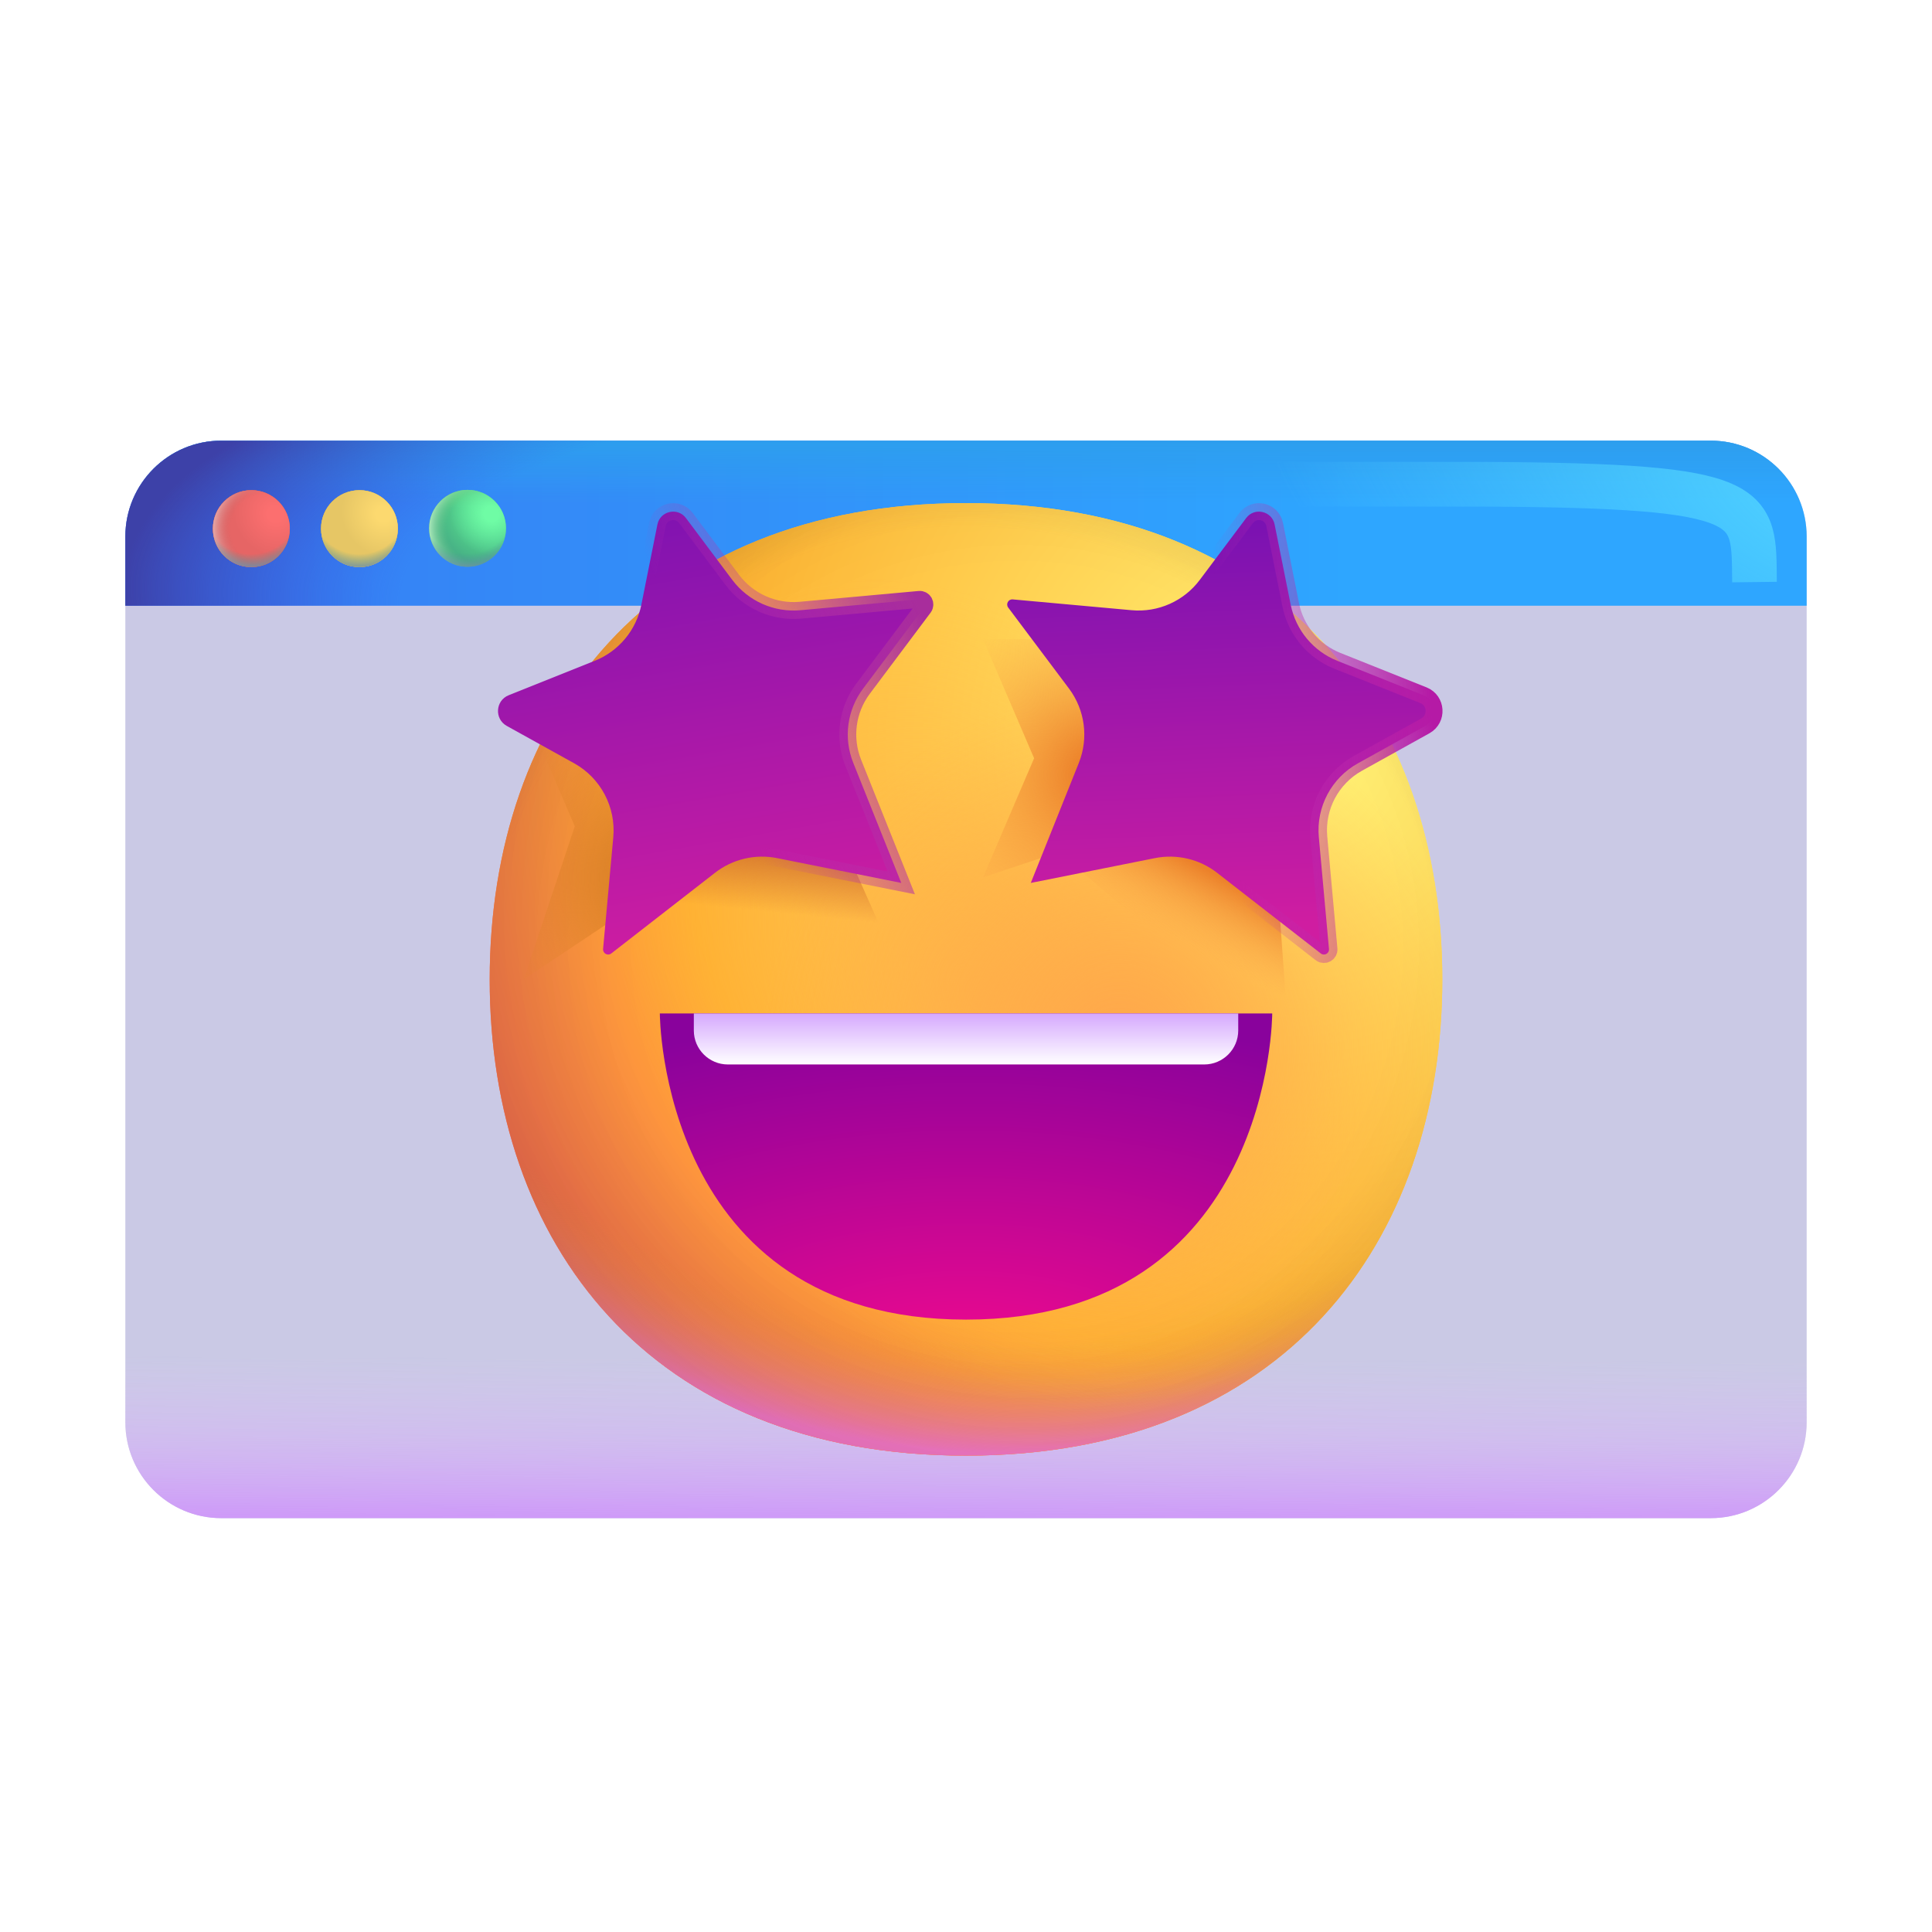
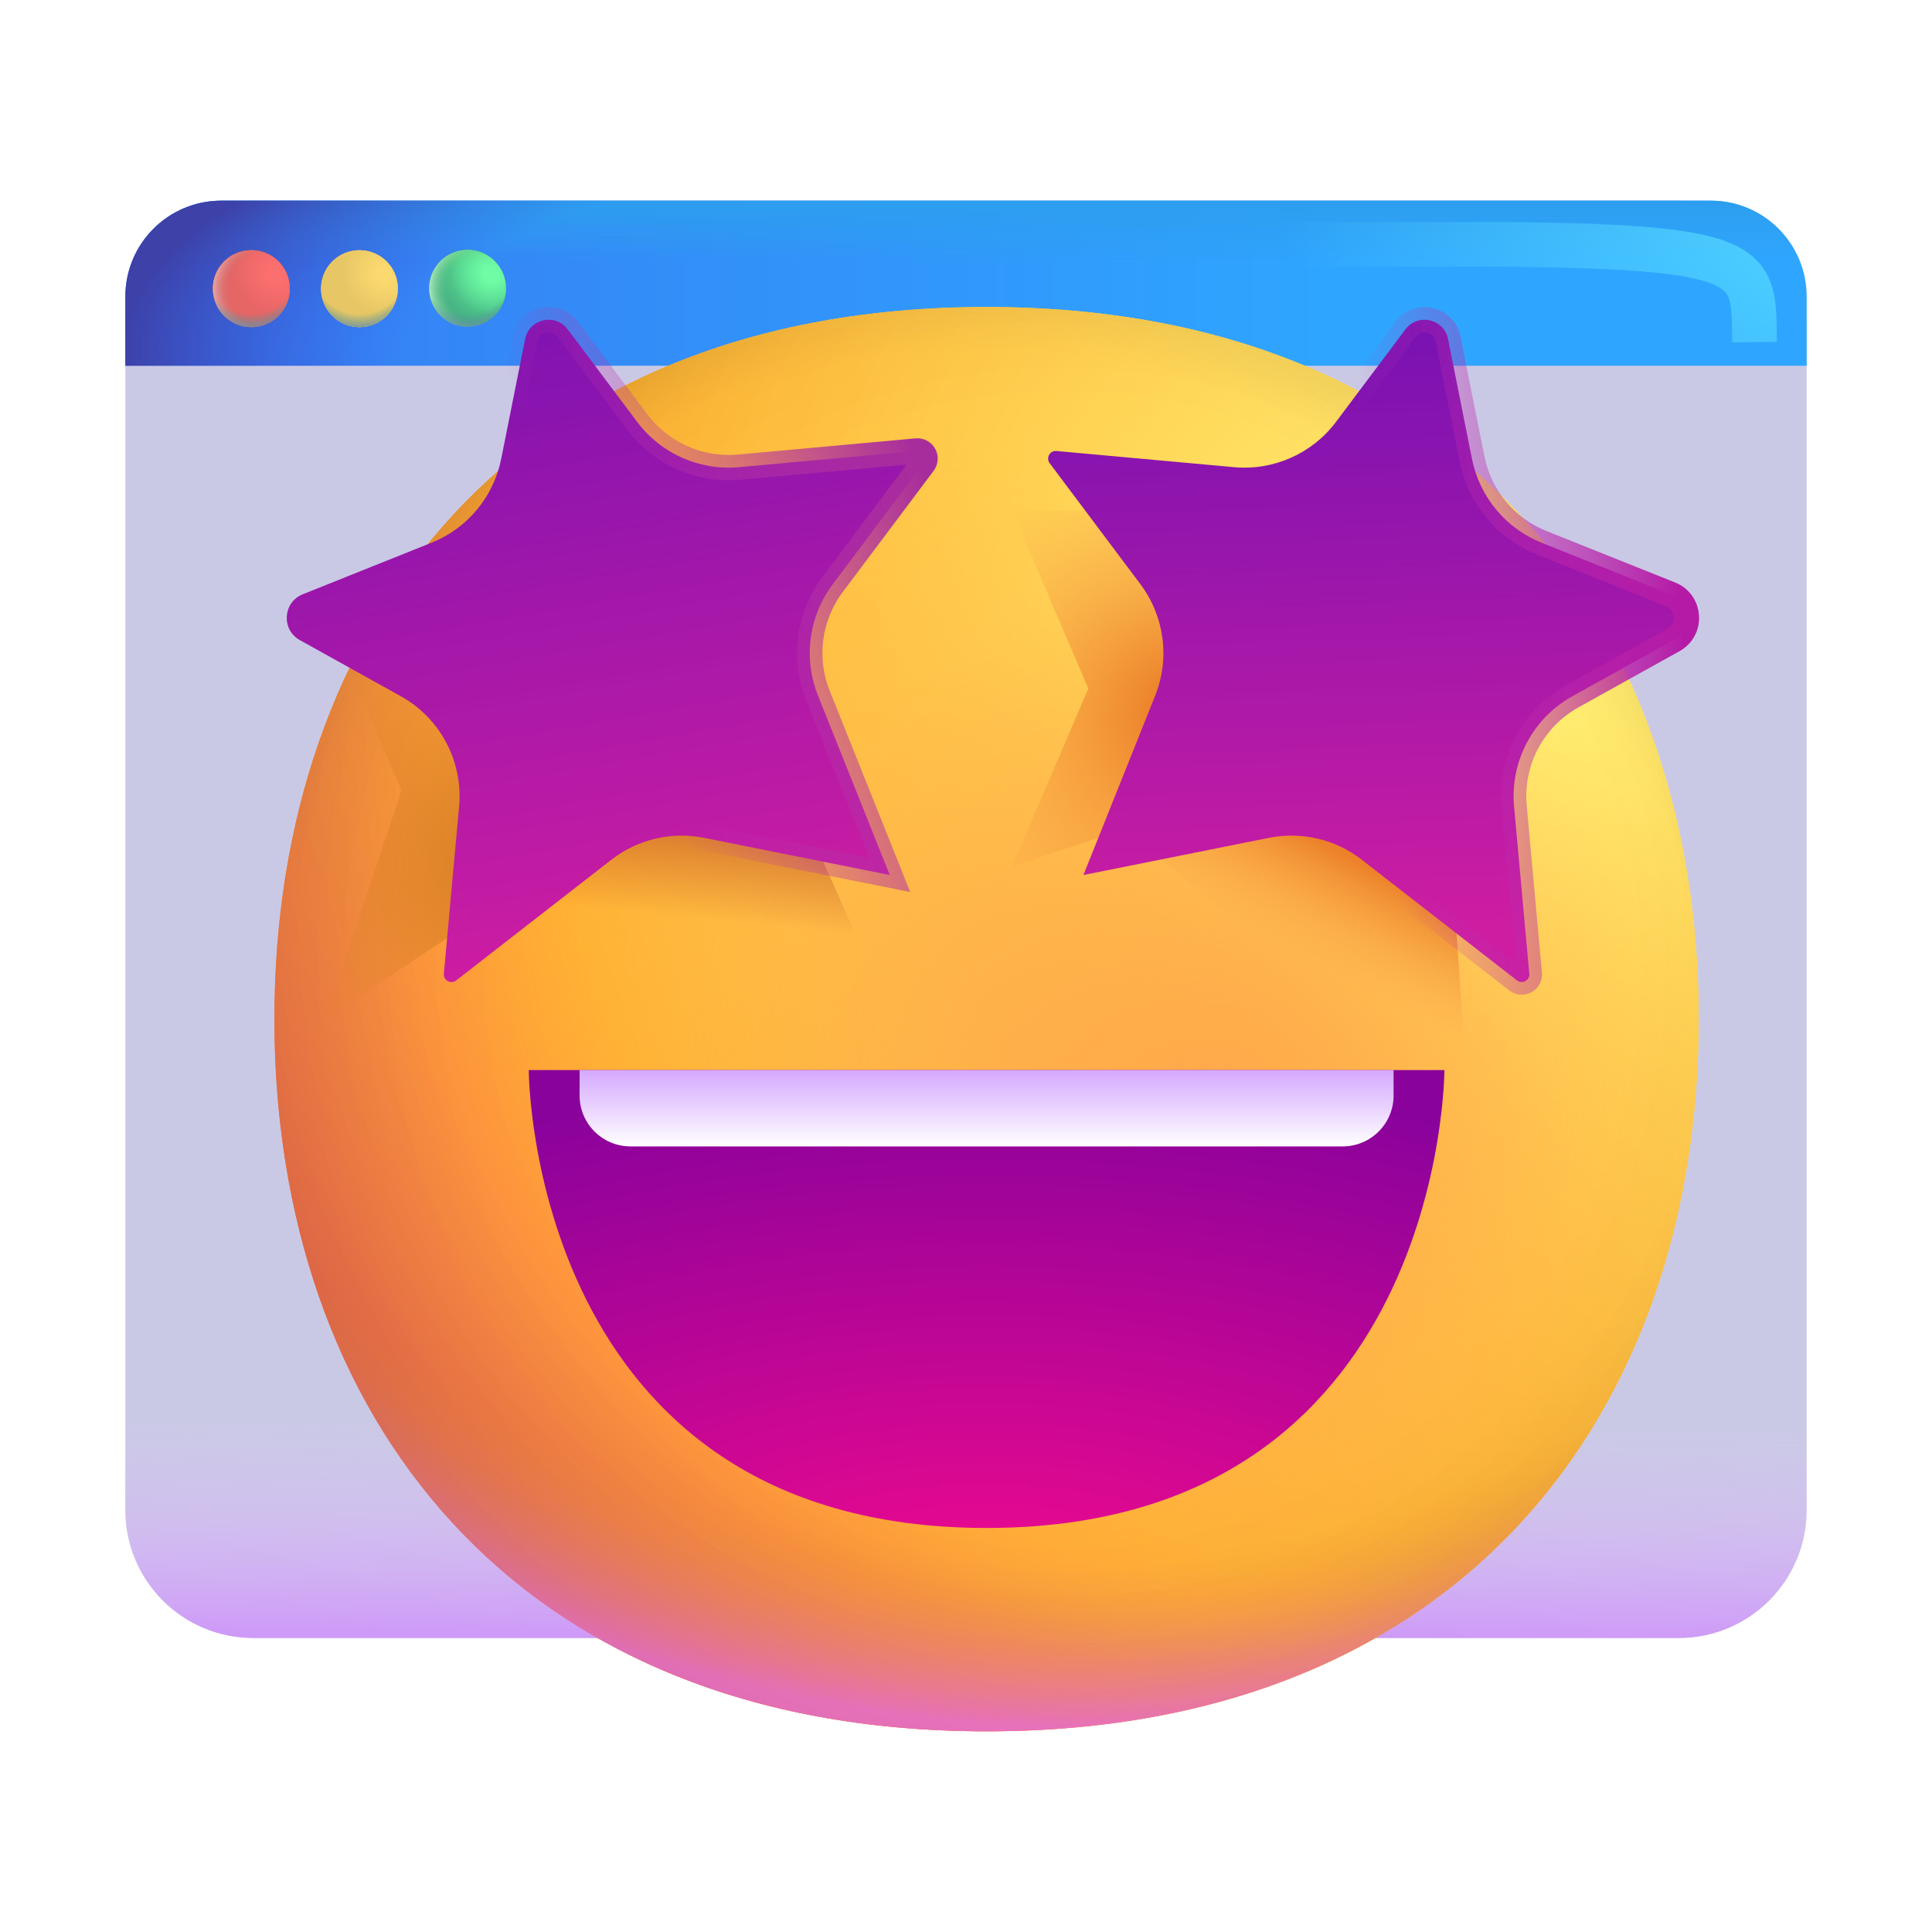
<svg xmlns="http://www.w3.org/2000/svg" width="100%" height="100%" viewBox="0 0 32 32" version="1.1" xml:space="preserve" style="fill-rule:evenodd;clip-rule:evenodd;">
  <g>
    <g>
-       <path d="M29.924,8.887c0,-0.877 -0.712,-1.588 -1.588,-1.588l-24.672,-0c-0.876,-0 -1.588,0.711 -1.588,1.588l-0,14.669c-0,0.877 0.712,1.589 1.588,1.589l24.672,-0c0.876,-0 1.588,-0.712 1.588,-1.589l0,-14.669Z" style="fill:#cac9e5;" />
-       <path d="M29.924,8.887c0,-0.877 -0.712,-1.588 -1.588,-1.588l-24.672,-0c-0.876,-0 -1.588,0.711 -1.588,1.588l-0,14.669c-0,0.877 0.712,1.589 1.588,1.589l24.672,-0c0.876,-0 1.588,-0.712 1.588,-1.589l0,-14.669Z" style="fill:url(#_Linear1);" />
+       <g>
+         <path d="M29.924,5.443c0,-1.17 -0.949,-2.119 -2.119,-2.119l-23.61,-0c-1.17,-0 -2.119,0.949 -2.119,2.119l-0,19.567c-0,1.17 0.949,2.12 2.119,2.12l23.61,-0c1.17,-0 2.119,-0.95 2.119,-2.12l0,-19.567Z" style="fill:#cac9e5;" />
+         <path d="M29.924,5.443c0,-1.17 -0.949,-2.119 -2.119,-2.119l-23.61,-0c-1.17,-0 -2.119,0.949 -2.119,2.119l-0,19.567c-0,1.17 0.949,2.12 2.119,2.12l23.61,-0c1.17,-0 2.119,-0.95 2.119,-2.12l0,-19.567Z" style="fill:url(#_Linear1);" />
+       </g>
+       <g>
+         <path d="M29.924,6.058l-27.848,0l-0,-1.146c-0,-0.877 0.712,-1.588 1.588,-1.588l24.672,-0c0.876,-0 1.588,0.711 1.588,1.588l0,1.146Z" style="fill:url(#_Linear2);" />
+         <path d="M29.924,6.058l-27.848,0l-0,-1.146c-0,-0.877 0.712,-1.588 1.588,-1.588l24.672,-0c0.876,-0 1.588,0.711 1.588,1.588l0,1.146Z" style="fill:url(#_Linear3);" />
+         <path d="M29.924,6.058l-27.848,0l-0,-1.146c-0,-0.877 0.712,-1.588 1.588,-1.588l24.672,-0c0.876,-0 1.588,0.711 1.588,1.588l0,1.146Z" style="fill:url(#_Radial4);" />
+         <path d="M29.06,5.666c-0.016,-1.299 0.12,-1.598 -4.487,-1.62l-9.848,-0" style="fill:none;fill-rule:nonzero;stroke:url(#_Radial5);stroke-width:0.74px;" />
+       </g>
+       <g>
+         <path d="M8.381,4.776c0,0.351 -0.285,0.636 -0.637,0.636c-0.351,0 -0.637,-0.285 -0.637,-0.636c0,-0.352 0.286,-0.637 0.637,-0.637c0.352,-0 0.637,0.285 0.637,0.637Z" style="fill:url(#_Radial6);fill-rule:nonzero;" />
+         <path d="M8.381,4.776c0,0.351 -0.285,0.636 -0.637,0.636c-0.351,0 -0.637,-0.285 -0.637,-0.636c0,-0.352 0.286,-0.637 0.637,-0.637c0.352,-0 0.637,0.285 0.637,0.637Z" style="fill:url(#_Linear7);fill-rule:nonzero;" />
+         <path d="M8.381,4.776c0,0.351 -0.285,0.636 -0.637,0.636c-0.351,0 -0.637,-0.285 -0.637,-0.636c0,-0.352 0.286,-0.637 0.637,-0.637c0.352,-0 0.637,0.285 0.637,0.637Z" style="fill:url(#_Radial8);fill-rule:nonzero;" />
+         <path d="M8.381,4.776c0,0.351 -0.285,0.636 -0.637,0.636c-0.351,0 -0.637,-0.285 -0.637,-0.636c0,-0.352 0.286,-0.637 0.637,-0.637c0.352,-0 0.637,0.285 0.637,0.637Z" style="fill:url(#_Radial9);fill-rule:nonzero;" />
+         <path d="M8.381,4.776c0,0.351 -0.285,0.636 -0.637,0.636c-0.351,0 -0.637,-0.285 -0.637,-0.636c0,-0.352 0.286,-0.637 0.637,-0.637c0.352,-0 0.637,0.285 0.637,0.637Z" style="fill:url(#_Radial10);fill-rule:nonzero;" />
+       </g>
+       <g>
+         <path d="M6.59,4.781c0,0.352 -0.285,0.637 -0.636,0.637c-0.352,-0 -0.637,-0.285 -0.637,-0.637c-0,-0.352 0.285,-0.637 0.637,-0.637c0.351,0 0.636,0.285 0.636,0.637Z" style="fill:url(#_Radial11);fill-rule:nonzero;" />
+         <path d="M6.59,4.781c0,0.352 -0.285,0.637 -0.636,0.637c-0.352,-0 -0.637,-0.285 -0.637,-0.637c-0,-0.352 0.285,-0.637 0.637,-0.637c0.351,0 0.636,0.285 0.636,0.637Z" style="fill:url(#_Linear12);fill-rule:nonzero;" />
+         <path d="M6.59,4.781c0,0.352 -0.285,0.637 -0.636,0.637c-0.352,-0 -0.637,-0.285 -0.637,-0.637c-0,-0.352 0.285,-0.637 0.637,-0.637c0.351,0 0.636,0.285 0.636,0.637Z" style="fill:url(#_Radial13);fill-rule:nonzero;" />
+         <path d="M6.59,4.781c0,0.352 -0.285,0.637 -0.636,0.637c-0.352,-0 -0.637,-0.285 -0.637,-0.637c-0,-0.352 0.285,-0.637 0.637,-0.637c0.351,0 0.636,0.285 0.636,0.637Z" style="fill:url(#_Radial14);fill-rule:nonzero;" />
+         <path d="M6.59,4.781c0,0.352 -0.285,0.637 -0.636,0.637c-0.352,-0 -0.637,-0.285 -0.637,-0.637c-0,-0.352 0.285,-0.637 0.637,-0.637c0.351,0 0.636,0.285 0.636,0.637Z" style="fill:url(#_Radial15);fill-rule:nonzero;" />
+       </g>
+       <g>
+         <path d="M4.8,4.781c-0,0.352 -0.285,0.637 -0.637,0.637c-0.352,-0 -0.637,-0.285 -0.637,-0.637c0,-0.352 0.285,-0.637 0.637,-0.637c0.352,0 0.637,0.285 0.637,0.637Z" style="fill:url(#_Radial16);fill-rule:nonzero;" />
+         <path d="M4.8,4.781c-0,0.352 -0.285,0.637 -0.637,0.637c-0.352,-0 -0.637,-0.285 -0.637,-0.637c0,-0.352 0.285,-0.637 0.637,-0.637c0.352,0 0.637,0.285 0.637,0.637Z" style="fill:url(#_Linear17);fill-rule:nonzero;" />
+         <path d="M4.8,4.781c-0,0.352 -0.285,0.637 -0.637,0.637c-0.352,-0 -0.637,-0.285 -0.637,-0.637c0,-0.352 0.285,-0.637 0.637,-0.637c0.352,0 0.637,0.285 0.637,0.637Z" style="fill:url(#_Radial18);fill-rule:nonzero;" />
+         <path d="M4.8,4.781c-0,0.352 -0.285,0.637 -0.637,0.637c-0.352,-0 -0.637,-0.285 -0.637,-0.637c0,-0.352 0.285,-0.637 0.637,-0.637c0.352,0 0.637,0.285 0.637,0.637Z" style="fill:url(#_Radial19);fill-rule:nonzero;" />
+         <path d="M4.8,4.781c-0,0.352 -0.285,0.637 -0.637,0.637c-0.352,-0 -0.637,-0.285 -0.637,-0.637c0,-0.352 0.285,-0.637 0.637,-0.637c0.352,0 0.637,0.285 0.637,0.637Z" style="fill:url(#_Radial20);fill-rule:nonzero;" />
+       </g>
    </g>
    <g>
-       <path d="M29.924,10.033l-27.848,0l-0,-1.146c-0,-0.877 0.712,-1.588 1.588,-1.588l24.672,-0c0.876,-0 1.588,0.711 1.588,1.588l0,1.146Z" style="fill:url(#_Linear2);" />
-       <path d="M29.924,10.033l-27.848,0l-0,-1.146c-0,-0.877 0.712,-1.588 1.588,-1.588l24.672,-0c0.876,-0 1.588,0.711 1.588,1.588l0,1.146Z" style="fill:url(#_Linear3);" />
-       <path d="M29.924,10.033l-27.848,0l-0,-1.146c-0,-0.877 0.712,-1.588 1.588,-1.588l24.672,-0c0.876,-0 1.588,0.711 1.588,1.588l0,1.146Z" style="fill:url(#_Radial4);" />
-       <path d="M29.06,9.641c-0.016,-1.299 0.12,-1.598 -4.487,-1.62l-9.848,-0" style="fill:none;fill-rule:nonzero;stroke:url(#_Radial5);stroke-width:0.74px;" />
-     </g>
-     <g>
-       <path d="M8.381,8.751c0,0.351 -0.285,0.636 -0.637,0.636c-0.351,0 -0.637,-0.285 -0.637,-0.636c0,-0.352 0.286,-0.637 0.637,-0.637c0.352,-0 0.637,0.285 0.637,0.637Z" style="fill:url(#_Radial6);fill-rule:nonzero;" />
-       <path d="M8.381,8.751c0,0.351 -0.285,0.636 -0.637,0.636c-0.351,0 -0.637,-0.285 -0.637,-0.636c0,-0.352 0.286,-0.637 0.637,-0.637c0.352,-0 0.637,0.285 0.637,0.637Z" style="fill:url(#_Linear7);fill-rule:nonzero;" />
-       <path d="M8.381,8.751c0,0.351 -0.285,0.636 -0.637,0.636c-0.351,0 -0.637,-0.285 -0.637,-0.636c0,-0.352 0.286,-0.637 0.637,-0.637c0.352,-0 0.637,0.285 0.637,0.637Z" style="fill:url(#_Radial8);fill-rule:nonzero;" />
-       <path d="M8.381,8.751c0,0.351 -0.285,0.636 -0.637,0.636c-0.351,0 -0.637,-0.285 -0.637,-0.636c0,-0.352 0.286,-0.637 0.637,-0.637c0.352,-0 0.637,0.285 0.637,0.637Z" style="fill:url(#_Radial9);fill-rule:nonzero;" />
-       <path d="M8.381,8.751c0,0.351 -0.285,0.636 -0.637,0.636c-0.351,0 -0.637,-0.285 -0.637,-0.636c0,-0.352 0.286,-0.637 0.637,-0.637c0.352,-0 0.637,0.285 0.637,0.637Z" style="fill:url(#_Radial10);fill-rule:nonzero;" />
-     </g>
-     <g>
-       <path d="M6.59,8.756c0,0.352 -0.285,0.637 -0.636,0.637c-0.352,-0 -0.637,-0.285 -0.637,-0.637c-0,-0.352 0.285,-0.637 0.637,-0.637c0.351,0 0.636,0.285 0.636,0.637Z" style="fill:url(#_Radial11);fill-rule:nonzero;" />
-       <path d="M6.59,8.756c0,0.352 -0.285,0.637 -0.636,0.637c-0.352,-0 -0.637,-0.285 -0.637,-0.637c-0,-0.352 0.285,-0.637 0.637,-0.637c0.351,0 0.636,0.285 0.636,0.637Z" style="fill:url(#_Linear12);fill-rule:nonzero;" />
-       <path d="M6.59,8.756c0,0.352 -0.285,0.637 -0.636,0.637c-0.352,-0 -0.637,-0.285 -0.637,-0.637c-0,-0.352 0.285,-0.637 0.637,-0.637c0.351,0 0.636,0.285 0.636,0.637Z" style="fill:url(#_Radial13);fill-rule:nonzero;" />
-       <path d="M6.59,8.756c0,0.352 -0.285,0.637 -0.636,0.637c-0.352,-0 -0.637,-0.285 -0.637,-0.637c-0,-0.352 0.285,-0.637 0.637,-0.637c0.351,0 0.636,0.285 0.636,0.637Z" style="fill:url(#_Radial14);fill-rule:nonzero;" />
-       <path d="M6.59,8.756c0,0.352 -0.285,0.637 -0.636,0.637c-0.352,-0 -0.637,-0.285 -0.637,-0.637c-0,-0.352 0.285,-0.637 0.637,-0.637c0.351,0 0.636,0.285 0.636,0.637Z" style="fill:url(#_Radial15);fill-rule:nonzero;" />
-     </g>
-     <g>
-       <path d="M4.8,8.756c-0,0.352 -0.285,0.637 -0.637,0.637c-0.352,-0 -0.637,-0.285 -0.637,-0.637c0,-0.352 0.285,-0.637 0.637,-0.637c0.352,0 0.637,0.285 0.637,0.637Z" style="fill:url(#_Radial16);fill-rule:nonzero;" />
-       <path d="M4.8,8.756c-0,0.352 -0.285,0.637 -0.637,0.637c-0.352,-0 -0.637,-0.285 -0.637,-0.637c0,-0.352 0.285,-0.637 0.637,-0.637c0.352,0 0.637,0.285 0.637,0.637Z" style="fill:url(#_Linear17);fill-rule:nonzero;" />
-       <path d="M4.8,8.756c-0,0.352 -0.285,0.637 -0.637,0.637c-0.352,-0 -0.637,-0.285 -0.637,-0.637c0,-0.352 0.285,-0.637 0.637,-0.637c0.352,0 0.637,0.285 0.637,0.637Z" style="fill:url(#_Radial18);fill-rule:nonzero;" />
-       <path d="M4.8,8.756c-0,0.352 -0.285,0.637 -0.637,0.637c-0.352,-0 -0.637,-0.285 -0.637,-0.637c0,-0.352 0.285,-0.637 0.637,-0.637c0.352,0 0.637,0.285 0.637,0.637Z" style="fill:url(#_Radial19);fill-rule:nonzero;" />
-       <path d="M4.8,8.756c-0,0.352 -0.285,0.637 -0.637,0.637c-0.352,-0 -0.637,-0.285 -0.637,-0.637c0,-0.352 0.285,-0.637 0.637,-0.637c0.352,0 0.637,0.285 0.637,0.637Z" style="fill:url(#_Radial20);fill-rule:nonzero;" />
+       <path d="M16.34,28.676c7.865,0 11.796,-5.281 11.796,-11.795c-0,-6.515 -3.931,-11.796 -11.796,-11.796c-7.865,0 -11.795,5.281 -11.795,11.796c-0,6.514 3.93,11.795 11.795,11.795Z" style="fill:url(#_Radial21);fill-rule:nonzero;" />
+       <path d="M16.34,28.676c7.865,0 11.796,-5.281 11.796,-11.795c-0,-6.515 -3.931,-11.796 -11.796,-11.796c-7.865,0 -11.795,5.281 -11.795,11.796c-0,6.514 3.93,11.795 11.795,11.795Z" style="fill:url(#_Radial22);fill-rule:nonzero;" />
+       <path d="M16.34,28.676c7.865,0 11.796,-5.281 11.796,-11.795c-0,-6.515 -3.931,-11.796 -11.796,-11.796c-7.865,0 -11.795,5.281 -11.795,11.796c-0,6.514 3.93,11.795 11.795,11.795Z" style="fill:url(#_Radial23);fill-rule:nonzero;" />
+       <path d="M16.34,28.676c7.865,0 11.796,-5.281 11.796,-11.795c-0,-6.515 -3.931,-11.796 -11.796,-11.796c-7.865,0 -11.795,5.281 -11.795,11.796c-0,6.514 3.93,11.795 11.795,11.795Z" style="fill:url(#_Radial24);fill-rule:nonzero;" />
+       <path d="M16.34,28.676c7.865,0 11.796,-5.281 11.796,-11.795c-0,-6.515 -3.931,-11.796 -11.796,-11.796c-7.865,0 -11.795,5.281 -11.795,11.796c-0,6.514 3.93,11.795 11.795,11.795Z" style="fill:url(#_Radial25);fill-rule:nonzero;" />
+       <path d="M16.34,28.676c7.865,0 11.796,-5.281 11.796,-11.795c-0,-6.515 -3.931,-11.796 -11.796,-11.796c-7.865,0 -11.795,5.281 -11.795,11.796c-0,6.514 3.93,11.795 11.795,11.795Z" style="fill:url(#_Radial26);fill-rule:nonzero;" />
+       <path d="M16.34,28.676c7.865,0 11.796,-5.281 11.796,-11.795c-0,-6.515 -3.931,-11.796 -11.796,-11.796c-7.865,0 -11.795,5.281 -11.795,11.796c-0,6.514 3.93,11.795 11.795,11.795Z" style="fill:url(#_Radial27);fill-rule:nonzero;" />
+       <path d="M16.34,28.676c7.865,0 11.796,-5.281 11.796,-11.795c-0,-6.515 -3.931,-11.796 -11.796,-11.796c-7.865,0 -11.795,5.281 -11.795,11.796c-0,6.514 3.93,11.795 11.795,11.795Z" style="fill:url(#_Radial28);fill-rule:nonzero;" />
+       <g>
+         <path d="M24.346,18.567l-5.477,-4.634l5.055,-1.264l0.422,5.898Z" style="fill:url(#_Linear29);fill-rule:nonzero;" />
+       </g>
+       <g>
+         <path d="M14.234,15.618l-5.476,-0.421l3.791,-3.371l1.685,3.792Z" style="fill:url(#_Linear30);fill-rule:nonzero;" />
+       </g>
+       <g>
+         <path d="M16.762,8.456l1.685,-0c1.349,1.348 1.124,3.932 0.843,5.055l-2.528,0.843l1.264,-2.949l-1.264,-2.949Z" style="fill:url(#_Radial31);fill-rule:nonzero;" />
+       </g>
+       <g>
+         <path d="M5.387,10.141l1.685,0c1.349,1.348 1.124,3.932 0.843,5.056l-2.528,1.685l1.264,-3.792l-1.264,-2.949Z" style="fill:url(#_Radial32);fill-rule:nonzero;" />
+       </g>
+       <path d="M10.126,14.24l-2.57,1.999c-0.087,0.068 -0.214,-0.001 -0.204,-0.111l0.252,-2.769c0.068,-0.747 -0.311,-1.464 -0.967,-1.828l-1.671,-0.929c-0.31,-0.172 -0.281,-0.627 0.048,-0.759l2.132,-0.853c0.594,-0.237 1.029,-0.76 1.155,-1.388l0.397,-1.987c0.067,-0.336 0.5,-0.434 0.705,-0.16l1.15,1.532c0.394,0.526 1.033,0.81 1.688,0.751l2.943,-0.268c0.109,-0.01 0.178,0.114 0.112,0.202l-1.504,2.006c-0.397,0.53 -0.49,1.228 -0.244,1.842l1.189,2.973l-3.075,-0.616c-0.541,-0.108 -1.101,0.025 -1.536,0.363Z" style="fill:url(#_Linear33);fill-rule:nonzero;stroke:url(#_Linear34);stroke-width:0.42px;" />
+       <path d="M22.556,14.24l2.57,1.999c0.087,0.068 0.214,-0.001 0.204,-0.111l-0.252,-2.769c-0.068,-0.747 0.311,-1.464 0.967,-1.828l1.671,-0.929c0.31,-0.172 0.281,-0.627 -0.048,-0.759l-2.132,-0.853c-0.595,-0.237 -1.029,-0.76 -1.155,-1.388l-0.397,-1.987c-0.067,-0.336 -0.5,-0.434 -0.705,-0.16l-1.15,1.532c-0.394,0.526 -1.033,0.81 -1.688,0.751l-2.943,-0.268c-0.109,-0.01 -0.178,0.114 -0.112,0.202l1.504,2.006c0.397,0.53 0.49,1.228 0.244,1.842l-1.189,2.973l3.075,-0.616c0.541,-0.108 1.101,0.025 1.536,0.363Z" style="fill:url(#_Linear35);fill-rule:nonzero;stroke:url(#_Linear36);stroke-width:0.42px;" />
+       <path d="M16.341,25.308c-7.583,-0 -7.583,-7.584 -7.583,-7.584l15.166,0c0,0 0,7.584 -7.583,7.584Z" style="fill:url(#_Radial37);fill-rule:nonzero;" />
+       <path d="M9.6,18.146l0,-0.422l13.482,0l-0,0.422c-0,0.465 -0.377,0.842 -0.843,0.842l-11.796,0c-0.466,0 -0.843,-0.377 -0.843,-0.842Z" style="fill:url(#_Linear38);fill-rule:nonzero;" />
    </g>
  </g>
-   <g>
-     <path d="M16,24.11c5.26,0 7.889,-3.532 7.889,-7.888c-0,-4.357 -2.629,-7.889 -7.889,-7.889c-5.26,0 -7.889,3.532 -7.889,7.889c0,4.356 2.629,7.888 7.889,7.888Z" style="fill:url(#_Radial21);fill-rule:nonzero;" />
-     <path d="M16,24.11c5.26,0 7.889,-3.532 7.889,-7.888c-0,-4.357 -2.629,-7.889 -7.889,-7.889c-5.26,0 -7.889,3.532 -7.889,7.889c0,4.356 2.629,7.888 7.889,7.888Z" style="fill:url(#_Radial22);fill-rule:nonzero;" />
-     <path d="M16,24.11c5.26,0 7.889,-3.532 7.889,-7.888c-0,-4.357 -2.629,-7.889 -7.889,-7.889c-5.26,0 -7.889,3.532 -7.889,7.889c0,4.356 2.629,7.888 7.889,7.888Z" style="fill:url(#_Radial23);fill-rule:nonzero;" />
-     <path d="M16,24.11c5.26,0 7.889,-3.532 7.889,-7.888c-0,-4.357 -2.629,-7.889 -7.889,-7.889c-5.26,0 -7.889,3.532 -7.889,7.889c0,4.356 2.629,7.888 7.889,7.888Z" style="fill:url(#_Radial24);fill-rule:nonzero;" />
-     <path d="M16,24.11c5.26,0 7.889,-3.532 7.889,-7.888c-0,-4.357 -2.629,-7.889 -7.889,-7.889c-5.26,0 -7.889,3.532 -7.889,7.889c0,4.356 2.629,7.888 7.889,7.888Z" style="fill:url(#_Radial25);fill-rule:nonzero;" />
-     <path d="M16,24.11c5.26,0 7.889,-3.532 7.889,-7.888c-0,-4.357 -2.629,-7.889 -7.889,-7.889c-5.26,0 -7.889,3.532 -7.889,7.889c0,4.356 2.629,7.888 7.889,7.888Z" style="fill:url(#_Radial26);fill-rule:nonzero;" />
-     <path d="M16,24.11c5.26,0 7.889,-3.532 7.889,-7.888c-0,-4.357 -2.629,-7.889 -7.889,-7.889c-5.26,0 -7.889,3.532 -7.889,7.889c0,4.356 2.629,7.888 7.889,7.888Z" style="fill:url(#_Radial27);fill-rule:nonzero;" />
-     <path d="M16,24.11c5.26,0 7.889,-3.532 7.889,-7.888c-0,-4.357 -2.629,-7.889 -7.889,-7.889c-5.26,0 -7.889,3.532 -7.889,7.889c0,4.356 2.629,7.888 7.889,7.888Z" style="fill:url(#_Radial28);fill-rule:nonzero;" />
-     <g>
-       <path d="M21.354,17.349l-3.663,-3.099l3.381,-0.845l0.282,3.944Z" style="fill:url(#_Linear29);fill-rule:nonzero;" />
-     </g>
-     <g>
-       <path d="M14.592,15.377l-3.663,-0.282l2.536,-2.254l1.127,2.536Z" style="fill:url(#_Linear30);fill-rule:nonzero;" />
-     </g>
-     <g>
-       <path d="M16.282,10.587l1.127,0c0.902,0.902 0.752,2.63 0.564,3.381l-1.691,0.564l0.846,-1.973l-0.846,-1.972Z" style="fill:url(#_Radial31);fill-rule:nonzero;" />
-     </g>
-     <g>
-       <path d="M8.675,11.714l1.127,0c0.902,0.902 0.751,2.63 0.563,3.381l-1.69,1.127l0.845,-2.536l-0.845,-1.972Z" style="fill:url(#_Radial32);fill-rule:nonzero;" />
-     </g>
-     <path d="M11.844,14.455l-1.719,1.337c-0.058,0.046 -0.142,-0 -0.136,-0.074l0.169,-1.851c0.045,-0.5 -0.209,-0.98 -0.647,-1.224l-1.118,-0.62c-0.207,-0.116 -0.188,-0.42 0.033,-0.508l1.425,-0.57c0.398,-0.159 0.688,-0.509 0.772,-0.929l0.266,-1.329c0.045,-0.224 0.334,-0.29 0.472,-0.107l0.768,1.025c0.264,0.352 0.692,0.542 1.13,0.502l1.968,-0.179c0.073,-0.007 0.119,0.076 0.075,0.135l-1.006,1.342c-0.266,0.354 -0.328,0.82 -0.163,1.231l0.795,1.988l-2.057,-0.411c-0.361,-0.072 -0.736,0.016 -1.027,0.242Z" style="fill:url(#_Linear33);fill-rule:nonzero;stroke:url(#_Linear34);stroke-width:0.28px;" />
-     <path d="M20.157,14.455l1.719,1.337c0.058,0.046 0.143,-0 0.136,-0.074l-0.168,-1.851c-0.046,-0.5 0.208,-0.98 0.647,-1.224l1.117,-0.62c0.207,-0.116 0.188,-0.42 -0.032,-0.508l-1.426,-0.57c-0.398,-0.159 -0.688,-0.509 -0.772,-0.929l-0.266,-1.329c-0.045,-0.224 -0.334,-0.29 -0.471,-0.107l-0.769,1.025c-0.264,0.352 -0.691,0.542 -1.129,0.502l-1.968,-0.179c-0.073,-0.007 -0.12,0.076 -0.076,0.135l1.007,1.342c0.265,0.354 0.327,0.82 0.163,1.231l-0.796,1.988l2.057,-0.411c0.361,-0.072 0.736,0.016 1.027,0.242Z" style="fill:url(#_Linear35);fill-rule:nonzero;stroke:url(#_Linear36);stroke-width:0.28px;" />
-     <path d="M16.001,21.857c-5.072,0 -5.072,-5.071 -5.072,-5.071l10.143,-0c0,-0 0,5.071 -5.071,5.071Z" style="fill:url(#_Radial37);fill-rule:nonzero;" />
-     <path d="M11.492,17.068l0,-0.282l9.017,-0l-0,0.282c-0,0.311 -0.253,0.563 -0.564,0.563l-7.889,0c-0.311,0 -0.564,-0.252 -0.564,-0.563Z" style="fill:url(#_Linear38);fill-rule:nonzero;" />
-   </g>
  <defs>
-     <linearGradient id="_Linear1" x1="0" y1="0" x2="1" y2="0" gradientUnits="userSpaceOnUse" gradientTransform="matrix(0.00530443,-2.6421,4.12293,0.00827742,19.3801,25.1448)">
+     <linearGradient id="_Linear1" x1="0" y1="0" x2="1" y2="0.001" gradientUnits="userSpaceOnUse" gradientTransform="matrix(0.00530443,-3.52446,4.12293,0.0110417,19.3801,27.1297)">
      <stop offset="0" style="stop-color:#ce9af8;stop-opacity:1" />
      <stop offset="0.5" style="stop-color:#d7affa;stop-opacity:0.45" />
      <stop offset="1" style="stop-color:#dfc0fc;stop-opacity:0" />
    </linearGradient>
-     <linearGradient id="_Linear2" x1="0" y1="0" x2="1" y2="0" gradientUnits="userSpaceOnUse" gradientTransform="matrix(26.0895,0,0,13.6417,1.74886,10.1148)">
+     <linearGradient id="_Linear2" x1="0" y1="0" x2="1" y2="0" gradientUnits="userSpaceOnUse" gradientTransform="matrix(26.0895,0,0,13.6417,1.74886,6.13982)">
      <stop offset="0" style="stop-color:#377af3;stop-opacity:1" />
      <stop offset="0.79" style="stop-color:#2ea6ff;stop-opacity:1" />
      <stop offset="1" style="stop-color:#2ea6ff;stop-opacity:1" />
    </linearGradient>
-     <linearGradient id="_Linear3" x1="0" y1="0" x2="1" y2="0" gradientUnits="userSpaceOnUse" gradientTransform="matrix(1.201e-16,1.02557,-1.96138,6.2798e-17,16,7.2986)">
+     <linearGradient id="_Linear3" x1="0" y1="0" x2="1" y2="0" gradientUnits="userSpaceOnUse" gradientTransform="matrix(1.201e-16,1.02557,-1.96138,6.2798e-17,16,3.32358)">
      <stop offset="0" style="stop-color:#2d9eee;stop-opacity:1" />
      <stop offset="1" style="stop-color:#2d9eee;stop-opacity:0" />
    </linearGradient>
-     <radialGradient id="_Radial4" cx="0" cy="0" r="1" gradientUnits="userSpaceOnUse" gradientTransform="matrix(-19.6365,-1.8232,1.98124,-5.83409,21.7123,10.9451)">
+     <radialGradient id="_Radial4" cx="0" cy="0" r="1" gradientUnits="userSpaceOnUse" gradientTransform="matrix(-19.6365,-1.8232,1.98124,-5.83409,21.7123,6.97004)">
      <stop offset="0" style="stop-color:#3955e1;stop-opacity:0" />
      <stop offset="0.76" style="stop-color:#3955e1;stop-opacity:0" />
      <stop offset="0.99" style="stop-color:#3d41a8;stop-opacity:1" />
      <stop offset="1" style="stop-color:#3d41a8;stop-opacity:1" />
    </radialGradient>
-     <radialGradient id="_Radial5" cx="0" cy="0" r="1" gradientUnits="userSpaceOnUse" gradientTransform="matrix(-8.69663,2.03562,-6.4375,-5.68592,31.6027,8.02053)">
+     <radialGradient id="_Radial5" cx="0" cy="0" r="1" gradientUnits="userSpaceOnUse" gradientTransform="matrix(-8.69663,2.03562,-6.4375,-5.68592,31.6027,4.04551)">
      <stop offset="0" style="stop-color:#55d9ff;stop-opacity:1" />
      <stop offset="1" style="stop-color:#55d9ff;stop-opacity:0" />
    </radialGradient>
-     <radialGradient id="_Radial6" cx="0" cy="0" r="1" gradientUnits="userSpaceOnUse" gradientTransform="matrix(-0.815962,0.966656,-0.966656,-0.815962,8.11636,8.42084)">
+     <radialGradient id="_Radial6" cx="0" cy="0" r="1" gradientUnits="userSpaceOnUse" gradientTransform="matrix(-0.815962,0.966656,-0.966656,-0.815962,8.11636,4.44582)">
      <stop offset="0" style="stop-color:#5ae68d;stop-opacity:1" />
      <stop offset="0.19" style="stop-color:#5ae68d;stop-opacity:1" />
      <stop offset="0.84" style="stop-color:#43a684;stop-opacity:1" />
      <stop offset="1" style="stop-color:#43a684;stop-opacity:1" />
    </radialGradient>
-     <linearGradient id="_Linear7" x1="0" y1="0" x2="1" y2="0" gradientUnits="userSpaceOnUse" gradientTransform="matrix(1.81053e-17,0.295681,-0.295681,1.81053e-17,7.74429,8.11378)">
+     <linearGradient id="_Linear7" x1="0" y1="0" x2="1" y2="0" gradientUnits="userSpaceOnUse" gradientTransform="matrix(1.81053e-17,0.295681,-0.295681,1.81053e-17,7.74429,4.13876)">
      <stop offset="0" style="stop-color:#5ed284;stop-opacity:1" />
      <stop offset="1" style="stop-color:#5ed284;stop-opacity:0" />
    </linearGradient>
-     <radialGradient id="_Radial8" cx="0" cy="0" r="1" gradientUnits="userSpaceOnUse" gradientTransform="matrix(-0.483321,0.460583,-0.496336,-0.52084,8.1391,8.51182)">
+     <radialGradient id="_Radial8" cx="0" cy="0" r="1" gradientUnits="userSpaceOnUse" gradientTransform="matrix(-0.483321,0.460583,-0.496336,-0.52084,8.1391,4.5368)">
      <stop offset="0" style="stop-color:#6ffca5;stop-opacity:1" />
      <stop offset="0.18" style="stop-color:#6ffca5;stop-opacity:1" />
      <stop offset="1" style="stop-color:#65e6a7;stop-opacity:0" />
    </radialGradient>
-     <radialGradient id="_Radial9" cx="0" cy="0" r="1" gradientUnits="userSpaceOnUse" gradientTransform="matrix(-0.875671,-6.70514e-16,6.96637e-16,-0.909788,7.94862,8.75064)">
+     <radialGradient id="_Radial9" cx="0" cy="0" r="1" gradientUnits="userSpaceOnUse" gradientTransform="matrix(-0.875671,-6.70514e-16,6.96637e-16,-0.909788,7.94862,4.77562)">
      <stop offset="0" style="stop-color:#64cb85;stop-opacity:0" />
      <stop offset="0.62" style="stop-color:#64cb85;stop-opacity:0" />
      <stop offset="0.95" style="stop-color:#a4e4b7;stop-opacity:1" />
      <stop offset="1" style="stop-color:#a4e4b7;stop-opacity:1" />
    </radialGradient>
-     <radialGradient id="_Radial10" cx="0" cy="0" r="1" gradientUnits="userSpaceOnUse" gradientTransform="matrix(-3.86416e-16,1.0093,-1.04569,-4.00351e-16,7.74429,8.43221)">
+     <radialGradient id="_Radial10" cx="0" cy="0" r="1" gradientUnits="userSpaceOnUse" gradientTransform="matrix(-3.86416e-16,1.0093,-1.04569,-4.00351e-16,7.74429,4.45719)">
      <stop offset="0" style="stop-color:#4a9795;stop-opacity:0" />
      <stop offset="0.73" style="stop-color:#4a9795;stop-opacity:0" />
      <stop offset="1" style="stop-color:#718cad;stop-opacity:1" />
    </radialGradient>
-     <radialGradient id="_Radial11" cx="0" cy="0" r="1" gradientUnits="userSpaceOnUse" gradientTransform="matrix(-0.815962,0.966656,-0.966656,-0.815962,6.32566,8.42609)">
+     <radialGradient id="_Radial11" cx="0" cy="0" r="1" gradientUnits="userSpaceOnUse" gradientTransform="matrix(-0.815962,0.966656,-0.966656,-0.815962,6.32566,4.45107)">
      <stop offset="0" style="stop-color:#e6c35a;stop-opacity:1" />
      <stop offset="0.19" style="stop-color:#e6c35a;stop-opacity:1" />
      <stop offset="0.84" style="stop-color:#a68d43;stop-opacity:1" />
      <stop offset="1" style="stop-color:#a68d43;stop-opacity:1" />
    </radialGradient>
-     <linearGradient id="_Linear12" x1="0" y1="0" x2="1" y2="0" gradientUnits="userSpaceOnUse" gradientTransform="matrix(1.81053e-17,0.295681,-0.295681,1.81053e-17,5.9536,8.11903)">
+     <linearGradient id="_Linear12" x1="0" y1="0" x2="1" y2="0" gradientUnits="userSpaceOnUse" gradientTransform="matrix(1.81053e-17,0.295681,-0.295681,1.81053e-17,5.9536,4.14401)">
      <stop offset="0" style="stop-color:#d2b55e;stop-opacity:1" />
      <stop offset="1" style="stop-color:#d2b55e;stop-opacity:1" />
    </linearGradient>
-     <radialGradient id="_Radial13" cx="0" cy="0" r="1" gradientUnits="userSpaceOnUse" gradientTransform="matrix(-0.483321,0.460583,-0.496336,-0.52084,6.34841,8.51707)">
+     <radialGradient id="_Radial13" cx="0" cy="0" r="1" gradientUnits="userSpaceOnUse" gradientTransform="matrix(-0.483321,0.460583,-0.496336,-0.52084,6.34841,4.54205)">
      <stop offset="0" style="stop-color:#fcd96f;stop-opacity:1" />
      <stop offset="0.18" style="stop-color:#fcd96f;stop-opacity:1" />
      <stop offset="1" style="stop-color:#e6c665;stop-opacity:1" />
    </radialGradient>
-     <radialGradient id="_Radial14" cx="0" cy="0" r="1" gradientUnits="userSpaceOnUse" gradientTransform="matrix(-0.875671,-6.70514e-16,6.96637e-16,-0.909788,6.15792,8.75589)">
+     <radialGradient id="_Radial14" cx="0" cy="0" r="1" gradientUnits="userSpaceOnUse" gradientTransform="matrix(-0.875671,-6.70514e-16,6.96637e-16,-0.909788,6.15792,4.78087)">
      <stop offset="0" style="stop-color:#cbb164;stop-opacity:0" />
      <stop offset="0.62" style="stop-color:#cbb164;stop-opacity:0" />
      <stop offset="0.95" style="stop-color:#e4d4a4;stop-opacity:0" />
      <stop offset="1" style="stop-color:#e4d4a4;stop-opacity:0" />
    </radialGradient>
-     <radialGradient id="_Radial15" cx="0" cy="0" r="1" gradientUnits="userSpaceOnUse" gradientTransform="matrix(-3.86416e-16,1.0093,-1.04569,-4.00351e-16,5.9536,8.43746)">
+     <radialGradient id="_Radial15" cx="0" cy="0" r="1" gradientUnits="userSpaceOnUse" gradientTransform="matrix(-3.86416e-16,1.0093,-1.04569,-4.00351e-16,5.9536,4.46244)">
      <stop offset="0" style="stop-color:#4a9795;stop-opacity:0" />
      <stop offset="0.73" style="stop-color:#4a9795;stop-opacity:0" />
      <stop offset="1" style="stop-color:#718cad;stop-opacity:1" />
    </radialGradient>
-     <radialGradient id="_Radial16" cx="0" cy="0" r="1" gradientUnits="userSpaceOnUse" gradientTransform="matrix(-0.815962,0.966656,-0.966656,-0.815962,4.53497,8.42609)">
+     <radialGradient id="_Radial16" cx="0" cy="0" r="1" gradientUnits="userSpaceOnUse" gradientTransform="matrix(-0.815962,0.966656,-0.966656,-0.815962,4.53497,4.45107)">
      <stop offset="0" style="stop-color:#e65a5a;stop-opacity:1" />
      <stop offset="0.19" style="stop-color:#e65a5a;stop-opacity:1" />
      <stop offset="0.84" style="stop-color:#a64343;stop-opacity:1" />
      <stop offset="1" style="stop-color:#a64343;stop-opacity:1" />
    </radialGradient>
-     <linearGradient id="_Linear17" x1="0" y1="0" x2="1" y2="0" gradientUnits="userSpaceOnUse" gradientTransform="matrix(1.81053e-17,0.295681,-0.295681,1.81053e-17,4.1629,8.11903)">
+     <linearGradient id="_Linear17" x1="0" y1="0" x2="1" y2="0" gradientUnits="userSpaceOnUse" gradientTransform="matrix(1.81053e-17,0.295681,-0.295681,1.81053e-17,4.1629,4.14401)">
      <stop offset="0" style="stop-color:#d25e5e;stop-opacity:1" />
      <stop offset="1" style="stop-color:#d25e5e;stop-opacity:1" />
    </linearGradient>
-     <radialGradient id="_Radial18" cx="0" cy="0" r="1" gradientUnits="userSpaceOnUse" gradientTransform="matrix(-0.483321,0.460583,-0.496336,-0.52084,4.55772,8.51707)">
+     <radialGradient id="_Radial18" cx="0" cy="0" r="1" gradientUnits="userSpaceOnUse" gradientTransform="matrix(-0.483321,0.460583,-0.496336,-0.52084,4.55772,4.54205)">
      <stop offset="0" style="stop-color:#fc6f6f;stop-opacity:1" />
      <stop offset="0.18" style="stop-color:#fc6f6f;stop-opacity:1" />
      <stop offset="1" style="stop-color:#e66565;stop-opacity:1" />
    </radialGradient>
-     <radialGradient id="_Radial19" cx="0" cy="0" r="1" gradientUnits="userSpaceOnUse" gradientTransform="matrix(-0.875671,-6.70514e-16,6.96637e-16,-0.909788,4.36723,8.75589)">
+     <radialGradient id="_Radial19" cx="0" cy="0" r="1" gradientUnits="userSpaceOnUse" gradientTransform="matrix(-0.875671,-6.70514e-16,6.96637e-16,-0.909788,4.36723,4.78087)">
      <stop offset="0" style="stop-color:#cb6464;stop-opacity:0" />
      <stop offset="0.62" style="stop-color:#cb6464;stop-opacity:0" />
      <stop offset="0.95" style="stop-color:#e4a4a4;stop-opacity:1" />
      <stop offset="1" style="stop-color:#e4a4a4;stop-opacity:1" />
    </radialGradient>
-     <radialGradient id="_Radial20" cx="0" cy="0" r="1" gradientUnits="userSpaceOnUse" gradientTransform="matrix(-3.86416e-16,1.0093,-1.04569,-4.00351e-16,4.1629,8.43746)">
+     <radialGradient id="_Radial20" cx="0" cy="0" r="1" gradientUnits="userSpaceOnUse" gradientTransform="matrix(-3.86416e-16,1.0093,-1.04569,-4.00351e-16,4.1629,4.46244)">
      <stop offset="0" style="stop-color:#4a9795;stop-opacity:0" />
      <stop offset="0.73" style="stop-color:#4a9795;stop-opacity:0" />
      <stop offset="1" style="stop-color:#718cad;stop-opacity:1" />
    </radialGradient>
-     <radialGradient id="_Radial21" cx="0" cy="0" r="1" gradientUnits="userSpaceOnUse" gradientTransform="matrix(-14.3697,15.4967,-15.4967,-14.3697,21.354,12.2777)">
+     <radialGradient id="_Radial21" cx="0" cy="0" r="1" gradientUnits="userSpaceOnUse" gradientTransform="matrix(-21.4863,23.1715,-23.1715,-21.4863,24.3457,10.9837)">
      <stop offset="0" style="stop-color:#fff478;stop-opacity:1" />
      <stop offset="0.47" style="stop-color:#ffb02e;stop-opacity:1" />
      <stop offset="1" style="stop-color:#f70a8d;stop-opacity:1" />
    </radialGradient>
-     <radialGradient id="_Radial22" cx="0" cy="0" r="1" gradientUnits="userSpaceOnUse" gradientTransform="matrix(-14.6515,16.342,-16.342,-14.6515,21.354,12.2777)">
+     <radialGradient id="_Radial22" cx="0" cy="0" r="1" gradientUnits="userSpaceOnUse" gradientTransform="matrix(-21.9077,24.4354,-24.4354,-21.9077,24.3457,10.9837)">
      <stop offset="0" style="stop-color:#fff478;stop-opacity:1" />
      <stop offset="0.47" style="stop-color:#ffb02e;stop-opacity:1" />
      <stop offset="1" style="stop-color:#f70a8d;stop-opacity:1" />
    </radialGradient>
-     <radialGradient id="_Radial23" cx="0" cy="0" r="1" gradientUnits="userSpaceOnUse" gradientTransform="matrix(-1.97232,9.86155,-12.6308,-2.52617,16.0006,14.25)">
+     <radialGradient id="_Radial23" cx="0" cy="0" r="1" gradientUnits="userSpaceOnUse" gradientTransform="matrix(-2.94912,14.7455,-18.8862,-3.77727,16.341,13.9328)">
      <stop offset="0" style="stop-color:#f59639;stop-opacity:0" />
      <stop offset="0.79" style="stop-color:#f59639;stop-opacity:0" />
      <stop offset="0.97" style="stop-color:#ff7dce;stop-opacity:1" />
      <stop offset="1" style="stop-color:#ff7dce;stop-opacity:1" />
    </radialGradient>
-     <radialGradient id="_Radial24" cx="0" cy="0" r="1" gradientUnits="userSpaceOnUse" gradientTransform="matrix(-16.342,16.342,-16.342,-16.342,17.1277,15.0953)">
+     <radialGradient id="_Radial24" cx="0" cy="0" r="1" gradientUnits="userSpaceOnUse" gradientTransform="matrix(-24.4354,24.4354,-24.4354,-24.4354,18.0262,15.1967)">
      <stop offset="0" style="stop-color:#000;stop-opacity:0" />
      <stop offset="0.31" style="stop-color:#000;stop-opacity:0" />
      <stop offset="1" style="stop-color:#000;stop-opacity:0.6" />
    </radialGradient>
-     <radialGradient id="_Radial25" cx="0" cy="0" r="1" gradientUnits="userSpaceOnUse" gradientTransform="matrix(3.38109,15.4967,-15.4967,3.38109,16.0006,16.7858)">
+     <radialGradient id="_Radial25" cx="0" cy="0" r="1" gradientUnits="userSpaceOnUse" gradientTransform="matrix(5.05559,23.1715,-23.1715,5.05559,16.341,17.7245)">
      <stop offset="0" style="stop-color:#7d6133;stop-opacity:0" />
      <stop offset="0.51" style="stop-color:#7d6133;stop-opacity:0" />
      <stop offset="1" style="stop-color:#715b32;stop-opacity:1" />
    </radialGradient>
-     <radialGradient id="_Radial26" cx="0" cy="0" r="1" gradientUnits="userSpaceOnUse" gradientTransform="matrix(4.22637,6.19867,-4.49312,3.06349,16.2824,16.5041)">
+     <radialGradient id="_Radial26" cx="0" cy="0" r="1" gradientUnits="userSpaceOnUse" gradientTransform="matrix(6.3195,9.26859,-6.71835,4.5807,16.7623,17.3032)">
      <stop offset="0" style="stop-color:#ffb849;stop-opacity:1" />
      <stop offset="1" style="stop-color:#ffb847;stop-opacity:0" />
    </radialGradient>
-     <radialGradient id="_Radial27" cx="0" cy="0" r="1" gradientUnits="userSpaceOnUse" gradientTransform="matrix(6.48043,1.12703,-1.12703,6.48043,18.5364,17.3493)">
+     <radialGradient id="_Radial27" cx="0" cy="0" r="1" gradientUnits="userSpaceOnUse" gradientTransform="matrix(9.68989,1.6852,-1.6852,9.68989,20.1327,18.5671)">
      <stop offset="0" style="stop-color:#ffa64b;stop-opacity:1" />
      <stop offset="0.9" style="stop-color:#ffae46;stop-opacity:0" />
      <stop offset="1" style="stop-color:#ffae46;stop-opacity:0" />
    </radialGradient>
-     <radialGradient id="_Radial28" cx="0" cy="0" r="1" gradientUnits="userSpaceOnUse" gradientTransform="matrix(23.9495,23.1041,-23.1041,23.9495,16.8459,15.6588)">
+     <radialGradient id="_Radial28" cx="0" cy="0" r="1" gradientUnits="userSpaceOnUse" gradientTransform="matrix(35.8105,34.5466,-34.5466,35.8105,17.6049,16.0393)">
      <stop offset="0" style="stop-color:#000;stop-opacity:0" />
      <stop offset="0.19" style="stop-color:#000;stop-opacity:0" />
      <stop offset="1" style="stop-color:#000;stop-opacity:0.4" />
    </radialGradient>
-     <linearGradient id="_Linear29" x1="0" y1="0" x2="1" y2="0" gradientUnits="userSpaceOnUse" gradientTransform="matrix(-0.950032,1.78477,-1.78477,-0.950032,20.227,13.6865)">
+     <linearGradient id="_Linear29" x1="0" y1="0" x2="1" y2="0" gradientUnits="userSpaceOnUse" gradientTransform="matrix(-1.42054,2.66868,-2.66868,-1.42054,22.6605,13.0902)">
      <stop offset="0" style="stop-color:#ec812a;stop-opacity:1" />
      <stop offset="0.37" style="stop-color:#ec812a;stop-opacity:1" />
      <stop offset="1" style="stop-color:#fba84c;stop-opacity:0" />
    </linearGradient>
-     <linearGradient id="_Linear30" x1="0" y1="0" x2="1" y2="0" gradientUnits="userSpaceOnUse" gradientTransform="matrix(-0.140654,1.42277,-1.42277,-0.140654,12.9013,13.6865)">
+     <linearGradient id="_Linear30" x1="0" y1="0" x2="1" y2="0" gradientUnits="userSpaceOnUse" gradientTransform="matrix(-0.210313,2.1274,-2.1274,-0.210313,11.7067,13.0902)">
      <stop offset="0" style="stop-color:#c85f27;stop-opacity:1" />
      <stop offset="1" style="stop-color:#c85f27;stop-opacity:0" />
    </linearGradient>
-     <radialGradient id="_Radial31" cx="0" cy="0" r="1" gradientUnits="userSpaceOnUse" gradientTransform="matrix(-2.53583,1.69055,-1.69055,-2.53583,18.2547,12.8412)">
+     <radialGradient id="_Radial31" cx="0" cy="0" r="1" gradientUnits="userSpaceOnUse" gradientTransform="matrix(-3.79171,2.5278,-2.5278,-3.79171,19.7114,11.8263)">
      <stop offset="0" style="stop-color:#ec812a;stop-opacity:1" />
      <stop offset="0.12" style="stop-color:#ec812a;stop-opacity:1" />
      <stop offset="1" style="stop-color:#fba84c;stop-opacity:0" />
    </radialGradient>
-     <radialGradient id="_Radial32" cx="0" cy="0" r="1" gradientUnits="userSpaceOnUse" gradientTransform="matrix(-2.81759,1.12701,-1.12701,-2.81759,10.929,14.5318)">
+     <radialGradient id="_Radial32" cx="0" cy="0" r="1" gradientUnits="userSpaceOnUse" gradientTransform="matrix(-4.21301,1.68517,-1.68517,-4.21301,8.75757,14.3541)">
      <stop offset="0" style="stop-color:#cc7521;stop-opacity:1" />
      <stop offset="1" style="stop-color:#e6872b;stop-opacity:0" />
    </radialGradient>
-     <linearGradient id="_Linear33" x1="0" y1="0" x2="1" y2="0" gradientUnits="userSpaceOnUse" gradientTransform="matrix(1.40879,7.88923,-7.88923,1.40879,11.2107,7.76955)">
+     <linearGradient id="_Linear33" x1="0" y1="0" x2="1" y2="0" gradientUnits="userSpaceOnUse" gradientTransform="matrix(2.1065,11.7964,-11.7964,2.1065,9.17887,4.24286)">
      <stop offset="0" style="stop-color:#7912b2;stop-opacity:1" />
      <stop offset="1" style="stop-color:#cf1da1;stop-opacity:1" />
    </linearGradient>
-     <linearGradient id="_Linear34" x1="0" y1="0" x2="1" y2="0" gradientUnits="userSpaceOnUse" gradientTransform="matrix(-3.66286,1.40879,-1.40879,-3.66286,15.4371,10.5871)">
+     <linearGradient id="_Linear34" x1="0" y1="0" x2="1" y2="0" gradientUnits="userSpaceOnUse" gradientTransform="matrix(-5.4769,2.1065,-2.1065,-5.4769,15.4984,8.45586)">
      <stop offset="0" style="stop-color:#a82d9c;stop-opacity:1" />
      <stop offset="1" style="stop-color:#bf33b1;stop-opacity:0" />
    </linearGradient>
-     <linearGradient id="_Linear35" x1="0" y1="0" x2="1" y2="0" gradientUnits="userSpaceOnUse" gradientTransform="matrix(0.281758,6.7622,-6.7622,0.281758,19.3817,8.61483)">
+     <linearGradient id="_Linear35" x1="0" y1="0" x2="1" y2="0" gradientUnits="userSpaceOnUse" gradientTransform="matrix(0.4213,10.1112,-10.1112,0.4213,21.3966,5.50676)">
      <stop offset="0" style="stop-color:#7912b2;stop-opacity:1" />
      <stop offset="1" style="stop-color:#cf1da1;stop-opacity:1" />
    </linearGradient>
-     <linearGradient id="_Linear36" x1="0" y1="0" x2="1" y2="0" gradientUnits="userSpaceOnUse" gradientTransform="matrix(-3.3811,0.281758,-0.281758,-3.3811,23.6081,10.5871)">
+     <linearGradient id="_Linear36" x1="0" y1="0" x2="1" y2="0" gradientUnits="userSpaceOnUse" gradientTransform="matrix(-5.0556,0.4213,-0.4213,-5.0556,27.7161,8.45586)">
      <stop offset="0" style="stop-color:#b51aa6;stop-opacity:1" />
      <stop offset="1" style="stop-color:#bf33b1;stop-opacity:0" />
    </linearGradient>
-     <radialGradient id="_Radial37" cx="0" cy="0" r="1" gradientUnits="userSpaceOnUse" gradientTransform="matrix(-2.37321e-15,-6.19868,12.3974,-4.74642e-15,16.0006,22.9845)">
+     <radialGradient id="_Radial37" cx="0" cy="0" r="1" gradientUnits="userSpaceOnUse" gradientTransform="matrix(-3.54855e-15,-9.26861,18.5372,-7.0971e-15,16.341,26.9931)">
      <stop offset="0" style="stop-color:#f70a8d;stop-opacity:1" />
      <stop offset="1" style="stop-color:#89029c;stop-opacity:1" />
    </radialGradient>
-     <linearGradient id="_Linear38" x1="0" y1="0" x2="1" y2="0" gradientUnits="userSpaceOnUse" gradientTransform="matrix(5.17581e-17,0.845275,-0.845275,5.17581e-17,16.0006,16.7858)">
+     <linearGradient id="_Linear38" x1="0" y1="0" x2="1" y2="0" gradientUnits="userSpaceOnUse" gradientTransform="matrix(7.73916e-17,1.2639,-1.2639,7.73916e-17,16.341,17.7245)">
      <stop offset="0" style="stop-color:#d5a8fe;stop-opacity:1" />
      <stop offset="1" style="stop-color:#fff;stop-opacity:1" />
    </linearGradient>
  </defs>
</svg>
